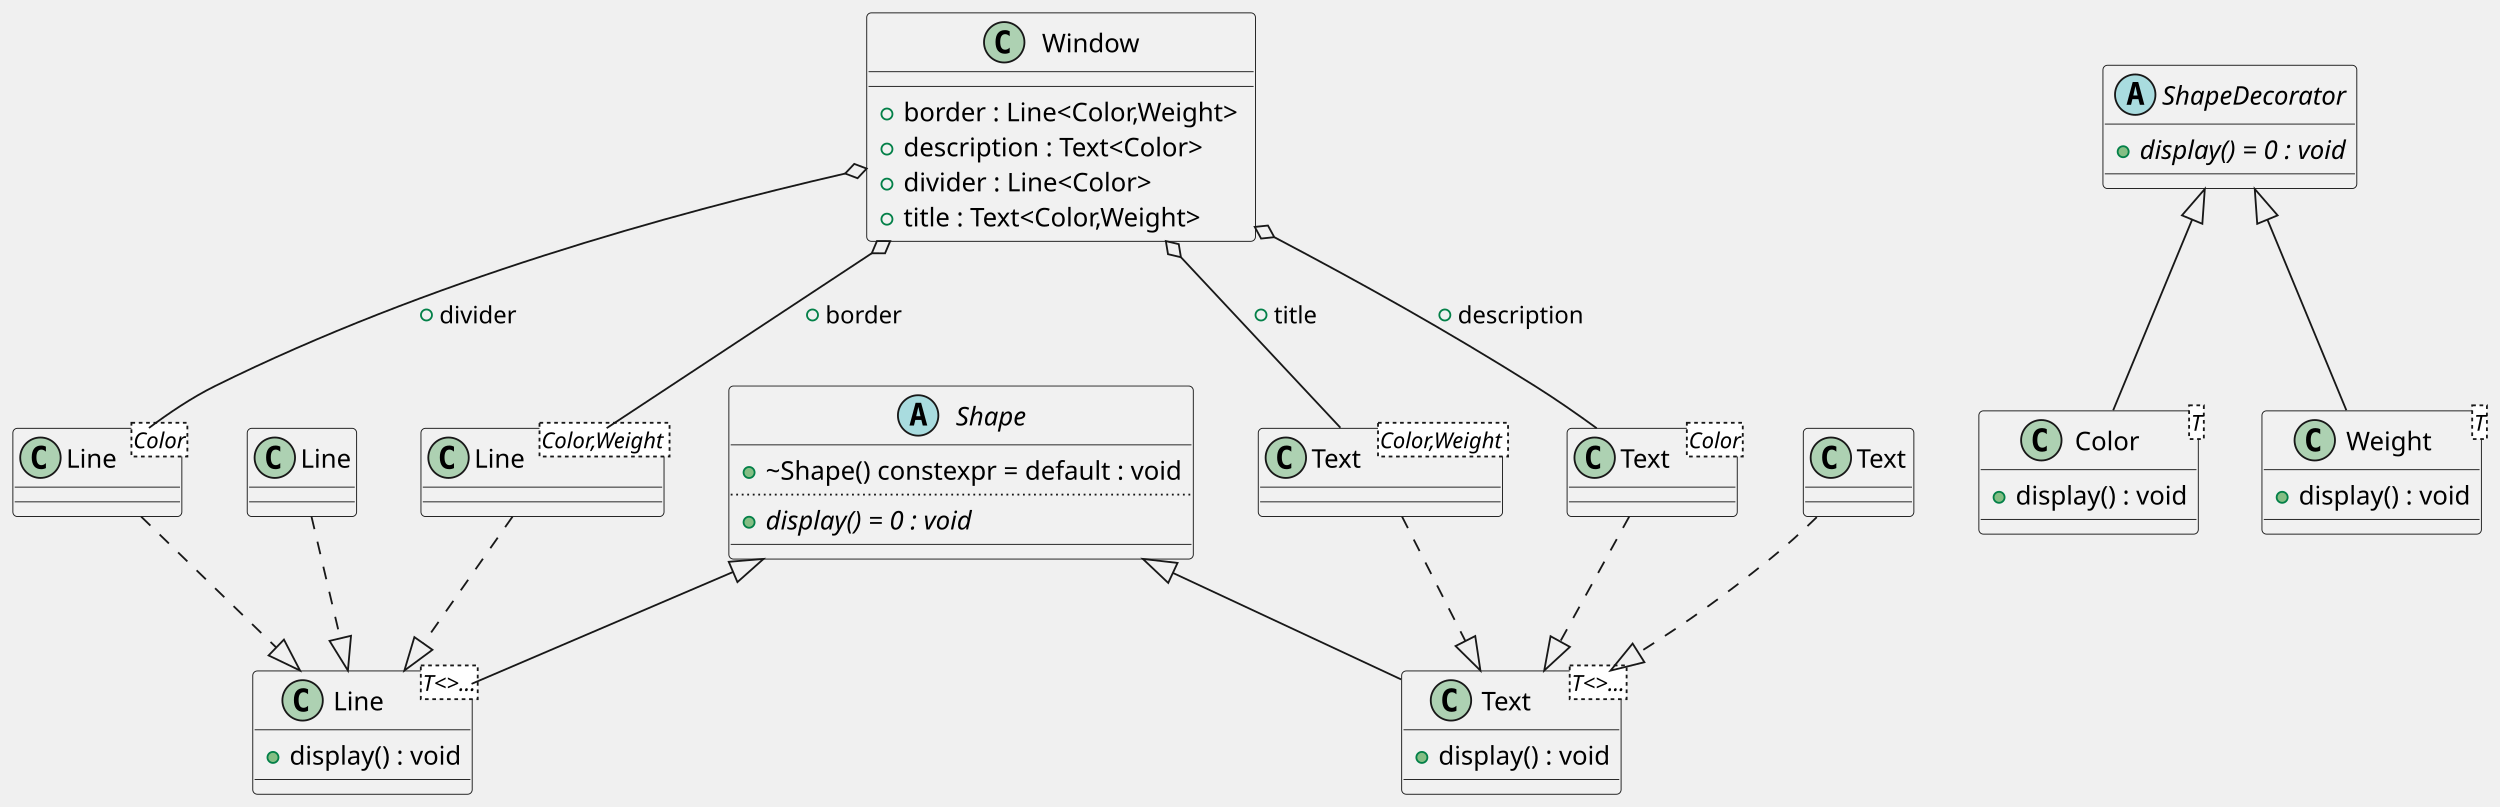
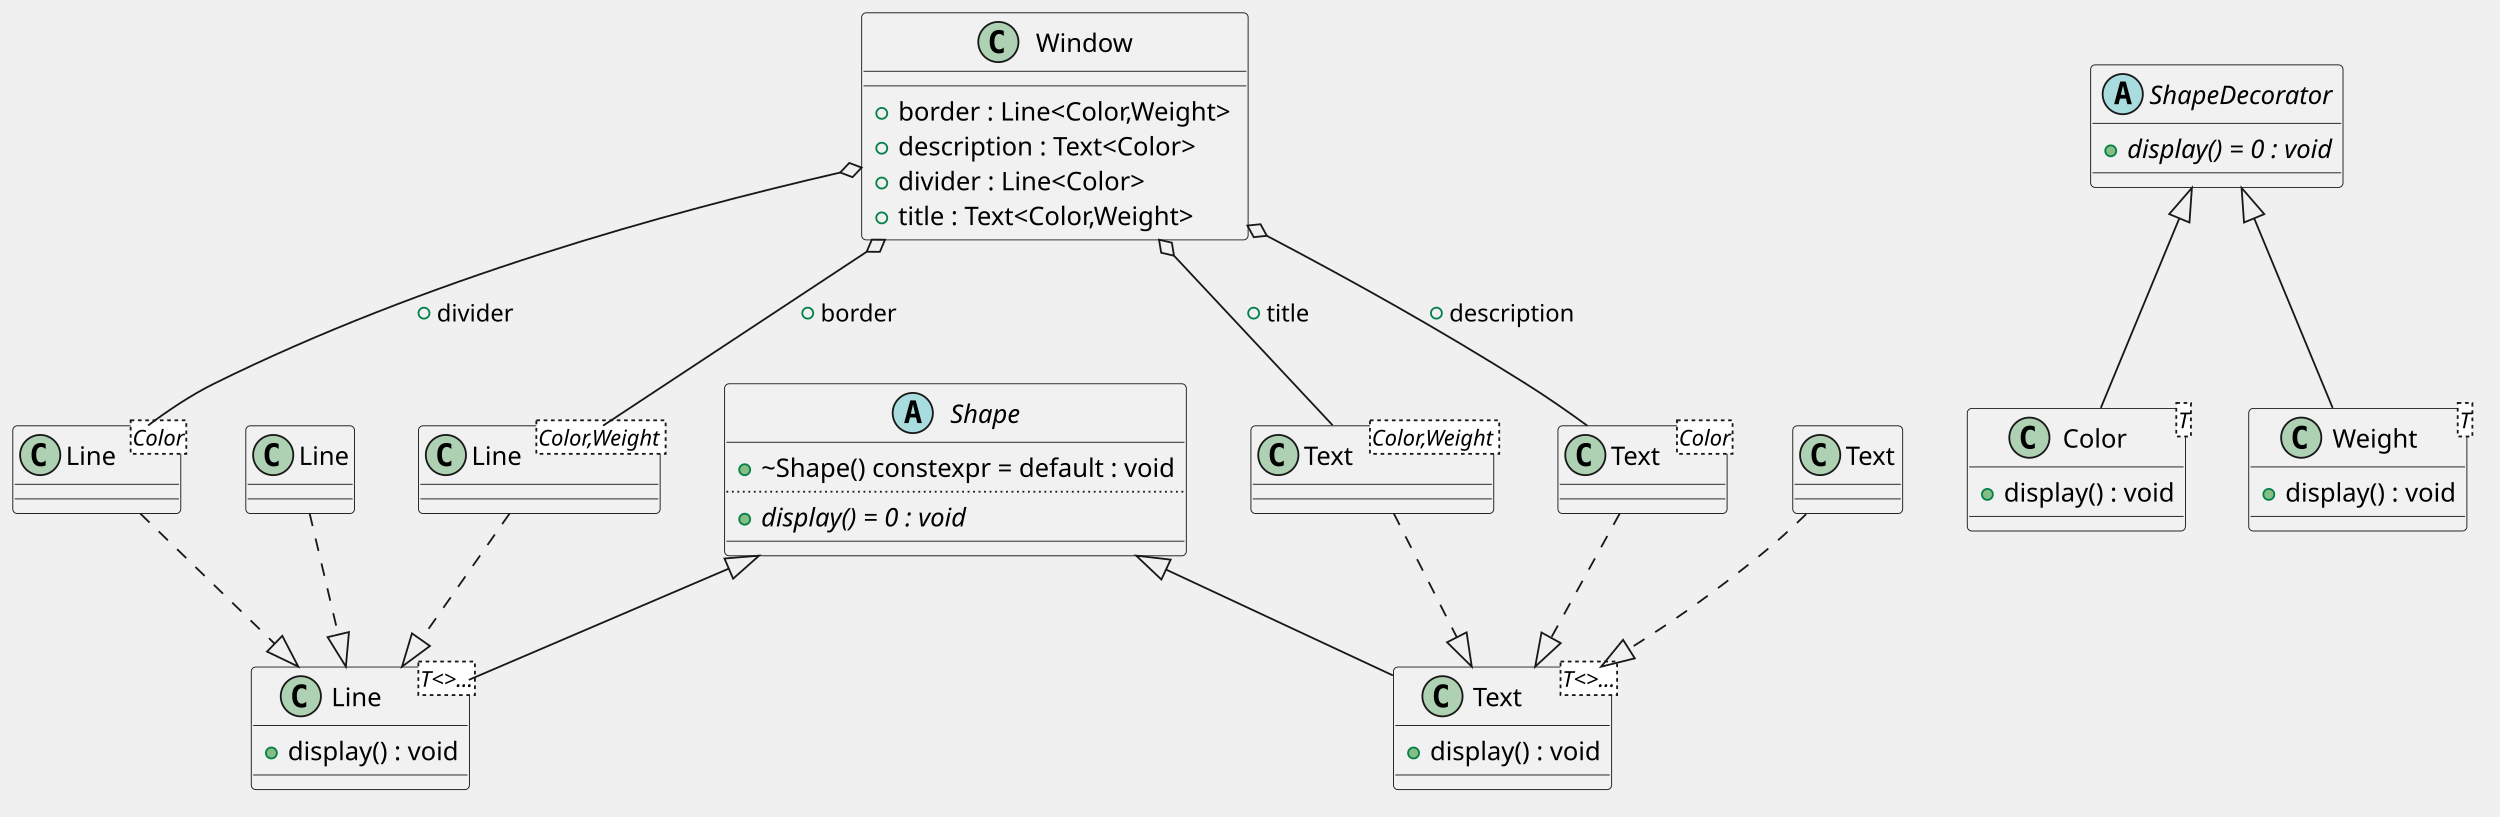
- <svg xmlns="http://www.w3.org/2000/svg" contentStyleType="text/css" data-diagram-type="CLASS" height="439px" preserveAspectRatio="none" style="width:1360px;height:439px;background:#FFFFFF;" version="1.1" viewBox="0 0 1360 439" width="1360px" zoomAndPan="magnify">
+ <svg xmlns="http://www.w3.org/2000/svg" contentStyleType="text/css" data-diagram-type="CLASS" height="447px" preserveAspectRatio="none" style="width:1368px;height:447px;background:#FFFFFF;" version="1.1" viewBox="0 0 1368 447" width="1368px" zoomAndPan="magnify">
  <defs>
    <style type="text/css">a:hover { text-decoration: underline; }</style>
  </defs>
  <g>
-     <g class="entity" data-entity="C_0012744739871674657768" data-source-line="1" data-uid="ent0002" id="entity_C_0012744739871674657768">
+     <g class="entity" data-qualified-name="C_0012744739871674657768" data-source-line="1" id="ent0001">
      <rect fill="#F1F1F1" height="94.136" rx="2.5" ry="2.5" style="stroke:#181818;stroke-width:0.5;" width="252.659" x="396.5" y="210" />
      <ellipse cx="499.47" cy="226" fill="#A9DCDF" rx="11" ry="11" style="stroke:#181818;stroke-width:1;" />
      <path d="M499.579,221.344 L498.423,226.422 L500.751,226.422 L499.579,221.344 Z M498.095,219.109 L501.079,219.109 L504.438,231.5 L501.985,231.5 L501.22,228.438 L497.938,228.438 L497.188,231.5 L494.751,231.5 L498.095,219.109 Z " fill="#000000" />
      <text fill="#000000" font-family="sans-serif" font-size="14" font-style="italic" lengthAdjust="spacing" textLength="38.22" x="519.97" y="231.432">Shape</text>
      <line style="stroke:#181818;stroke-width:0.5;" x1="397.5" x2="648.159" y1="242" y2="242" />
-       <ellipse cx="407.5" cy="257.034" fill="#84BE84" rx="3" ry="3" style="stroke:#038048;stroke-width:1;" />
+       <g data-visibility-modifier="PUBLIC_METHOD">
+         <ellipse cx="407.5" cy="257.034" fill="#84BE84" rx="3" ry="3" style="stroke:#038048;stroke-width:1;" />
+       </g>
      <text fill="#000000" font-family="sans-serif" font-size="14" lengthAdjust="spacing" textLength="226.659" x="416.5" y="260.966">~Shape() constexpr = default : void</text>
-       <line style="stroke:#181818;stroke-width:1;stroke-dasharray:1.0,2.0;" x1="397.5" x2="648.159" y1="269.068" y2="269.068" />
-       <ellipse cx="407.5" cy="284.102" fill="#84BE84" rx="3" ry="3" style="stroke:#038048;stroke-width:1;" />
+       <line style="stroke:#181818;stroke-width:1;stroke-dasharray:1,2;" x1="397.5" x2="648.159" y1="269.068" y2="269.068" />
+       <g data-visibility-modifier="PUBLIC_METHOD">
+         <ellipse cx="407.5" cy="284.102" fill="#84BE84" rx="3" ry="3" style="stroke:#038048;stroke-width:1;" />
+       </g>
      <text fill="#000000" font-family="sans-serif" font-size="14" font-style="italic" lengthAdjust="spacing" textLength="112.098" x="416.5" y="288.034">display() = 0 : void</text>
      <line style="stroke:#181818;stroke-width:0.5;" x1="397.5" x2="648.159" y1="296.136" y2="296.136" />
    </g>
-     <g class="entity" data-entity="C_0012551463032492497828" data-source-line="8" data-uid="ent0003" id="entity_C_0012551463032492497828">
+     <g class="entity" data-qualified-name="C_0012551463032492497828" data-source-line="8" id="ent0002">
      <rect fill="#F1F1F1" height="48" rx="2.5" ry="2.5" style="stroke:#181818;stroke-width:0.5;" width="59.496" x="134.5" y="233" />
      <ellipse cx="149.5" cy="249" fill="#ADD1B2" rx="11" ry="11" style="stroke:#181818;stroke-width:1;" />
      <path d="M152.469,254.641 Q151.891,254.938 151.25,255.078 Q150.609,255.234 149.906,255.234 Q147.406,255.234 146.078,253.594 Q144.766,251.938 144.766,248.812 Q144.766,245.688 146.078,244.031 Q147.406,242.375 149.906,242.375 Q150.609,242.375 151.25,242.531 Q151.906,242.688 152.469,242.984 L152.469,245.703 Q151.844,245.125 151.25,244.859 Q150.656,244.578 150.031,244.578 Q148.688,244.578 148,245.656 Q147.312,246.719 147.312,248.812 Q147.312,250.906 148,251.984 Q148.688,253.047 150.031,253.047 Q150.656,253.047 151.25,252.781 Q151.844,252.5 152.469,251.922 L152.469,254.641 Z " fill="#000000" />
      <text fill="#000000" font-family="sans-serif" font-size="14" lengthAdjust="spacing" textLength="27.496" x="163.5" y="254.432">Line</text>
      <line style="stroke:#181818;stroke-width:0.5;" x1="135.5" x2="192.996" y1="265" y2="265" />
      <line style="stroke:#181818;stroke-width:0.5;" x1="135.5" x2="192.996" y1="273" y2="273" />
    </g>
-     <g class="entity" data-entity="C_0001138992659826702823" data-source-line="12" data-uid="ent0004" id="entity_C_0001138992659826702823">
+     <g class="entity" data-qualified-name="C_0001138992659826702823" data-source-line="12" id="ent0003">
      <rect fill="#F1F1F1" height="67.068" rx="2.5" ry="2.5" style="stroke:#181818;stroke-width:0.5;" width="119.38" x="137.5" y="365" />
      <ellipse cx="164.617" cy="381" fill="#ADD1B2" rx="11" ry="11" style="stroke:#181818;stroke-width:1;" />
      <path d="M167.586,386.641 Q167.008,386.938 166.367,387.078 Q165.727,387.234 165.024,387.234 Q162.524,387.234 161.196,385.594 Q159.883,383.938 159.883,380.812 Q159.883,377.688 161.196,376.031 Q162.524,374.375 165.024,374.375 Q165.727,374.375 166.367,374.531 Q167.024,374.688 167.586,374.984 L167.586,377.703 Q166.961,377.125 166.367,376.859 Q165.774,376.578 165.149,376.578 Q163.805,376.578 163.117,377.656 Q162.43,378.719 162.43,380.812 Q162.43,382.906 163.117,383.984 Q163.805,385.047 165.149,385.047 Q165.774,385.047 166.367,384.781 Q166.961,384.5 167.586,383.922 L167.586,386.641 Z " fill="#000000" />
      <text fill="#000000" font-family="sans-serif" font-size="14" lengthAdjust="spacing" textLength="27.496" x="181.31" y="386.432">Line</text>
-       <rect fill="#FFFFFF" height="18.344" style="stroke:#181818;stroke-width:1;stroke-dasharray:2.0,2.0;" width="30.956" x="228.923" y="362" />
+       <rect fill="#FFFFFF" height="18.344" style="stroke:#181818;stroke-width:1;stroke-dasharray:2,2;" width="30.956" x="228.923" y="362" />
      <text fill="#000000" font-family="sans-serif" font-size="12" font-style="italic" lengthAdjust="spacing" textLength="28.956" x="229.923" y="375.828">T&lt;&gt;...</text>
      <line style="stroke:#181818;stroke-width:0.5;" x1="138.5" x2="255.88" y1="397" y2="397" />
-       <ellipse cx="148.5" cy="412.034" fill="#84BE84" rx="3" ry="3" style="stroke:#038048;stroke-width:1;" />
+       <g data-visibility-modifier="PUBLIC_METHOD">
+         <ellipse cx="148.5" cy="412.034" fill="#84BE84" rx="3" ry="3" style="stroke:#038048;stroke-width:1;" />
+       </g>
      <text fill="#000000" font-family="sans-serif" font-size="14" lengthAdjust="spacing" textLength="93.38" x="157.5" y="415.966">display() : void</text>
      <line style="stroke:#181818;stroke-width:0.5;" x1="138.5" x2="255.88" y1="424.068" y2="424.068" />
    </g>
-     <g class="entity" data-entity="C_0014667739730330357797" data-source-line="17" data-uid="ent0005" id="entity_C_0014667739730330357797">
+     <g class="entity" data-qualified-name="C_0014667739730330357797" data-source-line="17" id="ent0004">
      <rect fill="#F1F1F1" height="48" rx="2.5" ry="2.5" style="stroke:#181818;stroke-width:0.5;" width="60.14" x="981" y="233" />
      <ellipse cx="996" cy="249" fill="#ADD1B2" rx="11" ry="11" style="stroke:#181818;stroke-width:1;" />
      <path d="M998.969,254.641 Q998.391,254.938 997.75,255.078 Q997.109,255.234 996.406,255.234 Q993.906,255.234 992.578,253.594 Q991.266,251.938 991.266,248.812 Q991.266,245.688 992.578,244.031 Q993.906,242.375 996.406,242.375 Q997.109,242.375 997.75,242.531 Q998.406,242.688 998.969,242.984 L998.969,245.703 Q998.344,245.125 997.75,244.859 Q997.156,244.578 996.531,244.578 Q995.188,244.578 994.5,245.656 Q993.812,246.719 993.812,248.812 Q993.812,250.906 994.5,251.984 Q995.188,253.047 996.531,253.047 Q997.156,253.047 997.75,252.781 Q998.344,252.5 998.969,251.922 L998.969,254.641 Z " fill="#000000" />
      <text fill="#000000" font-family="sans-serif" font-size="14" lengthAdjust="spacing" textLength="28.14" x="1010" y="254.432">Text</text>
      <line style="stroke:#181818;stroke-width:0.5;" x1="982" x2="1040.14" y1="265" y2="265" />
      <line style="stroke:#181818;stroke-width:0.5;" x1="982" x2="1040.14" y1="273" y2="273" />
    </g>
-     <g class="entity" data-entity="C_0008917077181775028830" data-source-line="21" data-uid="ent0006" id="entity_C_0008917077181775028830">
+     <g class="entity" data-qualified-name="C_0008917077181775028830" data-source-line="21" id="ent0005">
      <rect fill="#F1F1F1" height="67.068" rx="2.5" ry="2.5" style="stroke:#181818;stroke-width:0.5;" width="119.38" x="762.5" y="365" />
      <ellipse cx="789.328" cy="381" fill="#ADD1B2" rx="11" ry="11" style="stroke:#181818;stroke-width:1;" />
      <path d="M792.296,386.641 Q791.718,386.938 791.078,387.078 Q790.437,387.234 789.734,387.234 Q787.234,387.234 785.906,385.594 Q784.593,383.938 784.593,380.812 Q784.593,377.688 785.906,376.031 Q787.234,374.375 789.734,374.375 Q790.437,374.375 791.078,374.531 Q791.734,374.688 792.296,374.984 L792.296,377.703 Q791.671,377.125 791.078,376.859 Q790.484,376.578 789.859,376.578 Q788.515,376.578 787.828,377.656 Q787.14,378.719 787.14,380.812 Q787.14,382.906 787.828,383.984 Q788.515,385.047 789.859,385.047 Q790.484,385.047 791.078,384.781 Q791.671,384.5 792.296,383.922 L792.296,386.641 Z " fill="#000000" />
      <text fill="#000000" font-family="sans-serif" font-size="14" lengthAdjust="spacing" textLength="28.14" x="805.956" y="386.432">Text</text>
-       <rect fill="#FFFFFF" height="18.344" style="stroke:#181818;stroke-width:1;stroke-dasharray:2.0,2.0;" width="30.956" x="853.923" y="362" />
+       <rect fill="#FFFFFF" height="18.344" style="stroke:#181818;stroke-width:1;stroke-dasharray:2,2;" width="30.956" x="853.923" y="362" />
      <text fill="#000000" font-family="sans-serif" font-size="12" font-style="italic" lengthAdjust="spacing" textLength="28.956" x="854.923" y="375.828">T&lt;&gt;...</text>
      <line style="stroke:#181818;stroke-width:0.5;" x1="763.5" x2="880.88" y1="397" y2="397" />
-       <ellipse cx="773.5" cy="412.034" fill="#84BE84" rx="3" ry="3" style="stroke:#038048;stroke-width:1;" />
+       <g data-visibility-modifier="PUBLIC_METHOD">
+         <ellipse cx="773.5" cy="412.034" fill="#84BE84" rx="3" ry="3" style="stroke:#038048;stroke-width:1;" />
+       </g>
      <text fill="#000000" font-family="sans-serif" font-size="14" lengthAdjust="spacing" textLength="93.38" x="782.5" y="415.966">display() : void</text>
      <line style="stroke:#181818;stroke-width:0.5;" x1="763.5" x2="880.88" y1="424.068" y2="424.068" />
    </g>
-     <g class="entity" data-entity="C_0016393510605649316529" data-source-line="26" data-uid="ent0007" id="entity_C_0016393510605649316529">
+     <g class="entity" data-qualified-name="C_0016393510605649316529" data-source-line="26" id="ent0006">
      <rect fill="#F1F1F1" height="67.068" rx="2.5" ry="2.5" style="stroke:#181818;stroke-width:0.5;" width="138.098" x="1144" y="35.5" />
      <ellipse cx="1161.567" cy="51.5" fill="#A9DCDF" rx="11" ry="11" style="stroke:#181818;stroke-width:1;" />
      <path d="M1161.676,46.844 L1160.52,51.922 L1162.848,51.922 L1161.676,46.844 Z M1160.192,44.609 L1163.176,44.609 L1166.535,57 L1164.082,57 L1163.317,53.938 L1160.035,53.938 L1159.285,57 L1156.848,57 L1160.192,44.609 Z " fill="#000000" />
      <text fill="#000000" font-family="sans-serif" font-size="14" font-style="italic" lengthAdjust="spacing" textLength="100.394" x="1176.137" y="56.932">ShapeDecorator</text>
      <line style="stroke:#181818;stroke-width:0.5;" x1="1145" x2="1281.098" y1="67.5" y2="67.5" />
-       <ellipse cx="1155" cy="82.534" fill="#84BE84" rx="3" ry="3" style="stroke:#038048;stroke-width:1;" />
+       <g data-visibility-modifier="PUBLIC_METHOD">
+         <ellipse cx="1155" cy="82.534" fill="#84BE84" rx="3" ry="3" style="stroke:#038048;stroke-width:1;" />
+       </g>
      <text fill="#000000" font-family="sans-serif" font-size="14" font-style="italic" lengthAdjust="spacing" textLength="112.098" x="1164" y="86.466">display() = 0 : void</text>
      <line style="stroke:#181818;stroke-width:0.5;" x1="1145" x2="1281.098" y1="94.568" y2="94.568" />
    </g>
-     <g class="entity" data-entity="C_0011788292555464235555" data-source-line="31" data-uid="ent0008" id="entity_C_0011788292555464235555">
+     <g class="entity" data-qualified-name="C_0011788292555464235555" data-source-line="31" id="ent0007">
      <rect fill="#F1F1F1" height="67.068" rx="2.5" ry="2.5" style="stroke:#181818;stroke-width:0.5;" width="119.38" x="1076.5" y="223.5" />
      <ellipse cx="1110.484" cy="239.5" fill="#ADD1B2" rx="11" ry="11" style="stroke:#181818;stroke-width:1;" />
      <path d="M1113.452,245.141 Q1112.874,245.438 1112.234,245.578 Q1111.593,245.734 1110.89,245.734 Q1108.39,245.734 1107.062,244.094 Q1105.749,242.438 1105.749,239.312 Q1105.749,236.188 1107.062,234.531 Q1108.39,232.875 1110.89,232.875 Q1111.593,232.875 1112.234,233.031 Q1112.89,233.188 1113.452,233.484 L1113.452,236.203 Q1112.827,235.625 1112.234,235.359 Q1111.64,235.078 1111.015,235.078 Q1109.671,235.078 1108.984,236.156 Q1108.296,237.219 1108.296,239.312 Q1108.296,241.406 1108.984,242.484 Q1109.671,243.547 1111.015,243.547 Q1111.64,243.547 1112.234,243.281 Q1112.827,243 1113.452,242.422 L1113.452,245.141 Z " fill="#000000" />
      <text fill="#000000" font-family="sans-serif" font-size="14" lengthAdjust="spacing" textLength="35.182" x="1128.702" y="244.932">Color</text>
-       <rect fill="#FFFFFF" height="18.344" style="stroke:#181818;stroke-width:1;stroke-dasharray:2.0,2.0;" width="8.012" x="1190.868" y="220.5" />
+       <rect fill="#FFFFFF" height="18.344" style="stroke:#181818;stroke-width:1;stroke-dasharray:2,2;" width="8.012" x="1190.868" y="220.5" />
      <text fill="#000000" font-family="sans-serif" font-size="12" font-style="italic" lengthAdjust="spacing" textLength="6.012" x="1191.868" y="234.328">T</text>
      <line style="stroke:#181818;stroke-width:0.5;" x1="1077.5" x2="1194.88" y1="255.5" y2="255.5" />
-       <ellipse cx="1087.5" cy="270.534" fill="#84BE84" rx="3" ry="3" style="stroke:#038048;stroke-width:1;" />
+       <g data-visibility-modifier="PUBLIC_METHOD">
+         <ellipse cx="1087.5" cy="270.534" fill="#84BE84" rx="3" ry="3" style="stroke:#038048;stroke-width:1;" />
+       </g>
      <text fill="#000000" font-family="sans-serif" font-size="14" lengthAdjust="spacing" textLength="93.38" x="1096.5" y="274.466">display() : void</text>
      <line style="stroke:#181818;stroke-width:0.5;" x1="1077.5" x2="1194.88" y1="282.568" y2="282.568" />
    </g>
-     <g class="entity" data-entity="C_0016395644259100490706" data-source-line="36" data-uid="ent0009" id="entity_C_0016395644259100490706">
+     <g class="entity" data-qualified-name="C_0016395644259100490706" data-source-line="36" id="ent0008">
      <rect fill="#F1F1F1" height="67.068" rx="2.5" ry="2.5" style="stroke:#181818;stroke-width:0.5;" width="119.38" x="1230.5" y="223.5" />
      <ellipse cx="1259.236" cy="239.5" fill="#ADD1B2" rx="11" ry="11" style="stroke:#181818;stroke-width:1;" />
      <path d="M1262.205,245.141 Q1261.626,245.438 1260.986,245.578 Q1260.345,245.734 1259.642,245.734 Q1257.142,245.734 1255.814,244.094 Q1254.501,242.438 1254.501,239.312 Q1254.501,236.188 1255.814,234.531 Q1257.142,232.875 1259.642,232.875 Q1260.345,232.875 1260.986,233.031 Q1261.642,233.188 1262.205,233.484 L1262.205,236.203 Q1261.58,235.625 1260.986,235.359 Q1260.392,235.078 1259.767,235.078 Q1258.423,235.078 1257.736,236.156 Q1257.048,237.219 1257.048,239.312 Q1257.048,241.406 1257.736,242.484 Q1258.423,243.547 1259.767,243.547 Q1260.392,243.547 1260.986,243.281 Q1261.58,243 1262.205,242.422 L1262.205,245.141 Z " fill="#000000" />
      <text fill="#000000" font-family="sans-serif" font-size="14" lengthAdjust="spacing" textLength="46.844" x="1276.288" y="244.932">Weight</text>
-       <rect fill="#FFFFFF" height="18.344" style="stroke:#181818;stroke-width:1;stroke-dasharray:2.0,2.0;" width="8.012" x="1344.868" y="220.5" />
+       <rect fill="#FFFFFF" height="18.344" style="stroke:#181818;stroke-width:1;stroke-dasharray:2,2;" width="8.012" x="1344.868" y="220.5" />
      <text fill="#000000" font-family="sans-serif" font-size="12" font-style="italic" lengthAdjust="spacing" textLength="6.012" x="1345.868" y="234.328">T</text>
      <line style="stroke:#181818;stroke-width:0.5;" x1="1231.5" x2="1348.88" y1="255.5" y2="255.5" />
-       <ellipse cx="1241.5" cy="270.534" fill="#84BE84" rx="3" ry="3" style="stroke:#038048;stroke-width:1;" />
+       <g data-visibility-modifier="PUBLIC_METHOD">
+         <ellipse cx="1241.5" cy="270.534" fill="#84BE84" rx="3" ry="3" style="stroke:#038048;stroke-width:1;" />
+       </g>
      <text fill="#000000" font-family="sans-serif" font-size="14" lengthAdjust="spacing" textLength="93.38" x="1250.5" y="274.466">display() : void</text>
      <line style="stroke:#181818;stroke-width:0.5;" x1="1231.5" x2="1348.88" y1="282.568" y2="282.568" />
    </g>
-     <g class="entity" data-entity="C_0016663490611337313620" data-source-line="41" data-uid="ent0010" id="entity_C_0016663490611337313620">
+     <g class="entity" data-qualified-name="C_0016663490611337313620" data-source-line="41" id="ent0009">
      <rect fill="#F1F1F1" height="48" rx="2.5" ry="2.5" style="stroke:#181818;stroke-width:0.5;" width="132.232" x="229" y="233" />
      <ellipse cx="244" cy="249" fill="#ADD1B2" rx="11" ry="11" style="stroke:#181818;stroke-width:1;" />
      <path d="M246.969,254.641 Q246.391,254.938 245.75,255.078 Q245.109,255.234 244.406,255.234 Q241.906,255.234 240.578,253.594 Q239.266,251.938 239.266,248.812 Q239.266,245.688 240.578,244.031 Q241.906,242.375 244.406,242.375 Q245.109,242.375 245.75,242.531 Q246.406,242.688 246.969,242.984 L246.969,245.703 Q246.344,245.125 245.75,244.859 Q245.156,244.578 244.531,244.578 Q243.188,244.578 242.5,245.656 Q241.812,246.719 241.812,248.812 Q241.812,250.906 242.5,251.984 Q243.188,253.047 244.531,253.047 Q245.156,253.047 245.75,252.781 Q246.344,252.5 246.969,251.922 L246.969,254.641 Z " fill="#000000" />
      <text fill="#000000" font-family="sans-serif" font-size="14" lengthAdjust="spacing" textLength="27.496" x="258" y="254.432">Line</text>
-       <rect fill="#FFFFFF" height="18.344" style="stroke:#181818;stroke-width:1;stroke-dasharray:2.0,2.0;" width="70.737" x="293.496" y="230" />
+       <rect fill="#FFFFFF" height="18.344" style="stroke:#181818;stroke-width:1;stroke-dasharray:2,2;" width="70.737" x="293.496" y="230" />
      <text fill="#000000" font-family="sans-serif" font-size="12" font-style="italic" lengthAdjust="spacing" textLength="68.737" x="294.496" y="243.828">Color,Weight</text>
      <line style="stroke:#181818;stroke-width:0.5;" x1="230" x2="360.232" y1="265" y2="265" />
      <line style="stroke:#181818;stroke-width:0.5;" x1="230" x2="360.232" y1="273" y2="273" />
    </g>
-     <g class="entity" data-entity="C_0005401063548280439576" data-source-line="45" data-uid="ent0011" id="entity_C_0005401063548280439576">
+     <g class="entity" data-qualified-name="C_0005401063548280439576" data-source-line="45" id="ent0010">
      <rect fill="#F1F1F1" height="48" rx="2.5" ry="2.5" style="stroke:#181818;stroke-width:0.5;" width="91.924" x="7" y="233" />
      <ellipse cx="22" cy="249" fill="#ADD1B2" rx="11" ry="11" style="stroke:#181818;stroke-width:1;" />
      <path d="M24.969,254.641 Q24.391,254.938 23.75,255.078 Q23.109,255.234 22.406,255.234 Q19.906,255.234 18.578,253.594 Q17.266,251.938 17.266,248.812 Q17.266,245.688 18.578,244.031 Q19.906,242.375 22.406,242.375 Q23.109,242.375 23.75,242.531 Q24.406,242.688 24.969,242.984 L24.969,245.703 Q24.344,245.125 23.75,244.859 Q23.156,244.578 22.531,244.578 Q21.188,244.578 20.5,245.656 Q19.812,246.719 19.812,248.812 Q19.812,250.906 20.5,251.984 Q21.188,253.047 22.531,253.047 Q23.156,253.047 23.75,252.781 Q24.344,252.5 24.969,251.922 L24.969,254.641 Z " fill="#000000" />
      <text fill="#000000" font-family="sans-serif" font-size="14" lengthAdjust="spacing" textLength="27.496" x="36" y="254.432">Line</text>
-       <rect fill="#FFFFFF" height="18.344" style="stroke:#181818;stroke-width:1;stroke-dasharray:2.0,2.0;" width="30.428" x="71.496" y="230" />
+       <rect fill="#FFFFFF" height="18.344" style="stroke:#181818;stroke-width:1;stroke-dasharray:2,2;" width="30.428" x="71.496" y="230" />
      <text fill="#000000" font-family="sans-serif" font-size="12" font-style="italic" lengthAdjust="spacing" textLength="28.428" x="72.496" y="243.828">Color</text>
      <line style="stroke:#181818;stroke-width:0.5;" x1="8" x2="97.924" y1="265" y2="265" />
      <line style="stroke:#181818;stroke-width:0.5;" x1="8" x2="97.924" y1="273" y2="273" />
    </g>
-     <g class="entity" data-entity="C_0013430994421154430212" data-source-line="49" data-uid="ent0012" id="entity_C_0013430994421154430212">
+     <g class="entity" data-qualified-name="C_0013430994421154430212" data-source-line="49" id="ent0011">
      <rect fill="#F1F1F1" height="48" rx="2.5" ry="2.5" style="stroke:#181818;stroke-width:0.5;" width="132.876" x="684.5" y="233" />
      <ellipse cx="699.5" cy="249" fill="#ADD1B2" rx="11" ry="11" style="stroke:#181818;stroke-width:1;" />
      <path d="M702.469,254.641 Q701.891,254.938 701.25,255.078 Q700.609,255.234 699.906,255.234 Q697.406,255.234 696.078,253.594 Q694.766,251.938 694.766,248.812 Q694.766,245.688 696.078,244.031 Q697.406,242.375 699.906,242.375 Q700.609,242.375 701.25,242.531 Q701.906,242.688 702.469,242.984 L702.469,245.703 Q701.844,245.125 701.25,244.859 Q700.656,244.578 700.031,244.578 Q698.688,244.578 698,245.656 Q697.312,246.719 697.312,248.812 Q697.312,250.906 698,251.984 Q698.688,253.047 700.031,253.047 Q700.656,253.047 701.25,252.781 Q701.844,252.5 702.469,251.922 L702.469,254.641 Z " fill="#000000" />
      <text fill="#000000" font-family="sans-serif" font-size="14" lengthAdjust="spacing" textLength="28.14" x="713.5" y="254.432">Text</text>
-       <rect fill="#FFFFFF" height="18.344" style="stroke:#181818;stroke-width:1;stroke-dasharray:2.0,2.0;" width="70.737" x="749.64" y="230" />
+       <rect fill="#FFFFFF" height="18.344" style="stroke:#181818;stroke-width:1;stroke-dasharray:2,2;" width="70.737" x="749.64" y="230" />
      <text fill="#000000" font-family="sans-serif" font-size="12" font-style="italic" lengthAdjust="spacing" textLength="68.737" x="750.64" y="243.828">Color,Weight</text>
      <line style="stroke:#181818;stroke-width:0.5;" x1="685.5" x2="816.376" y1="265" y2="265" />
      <line style="stroke:#181818;stroke-width:0.5;" x1="685.5" x2="816.376" y1="273" y2="273" />
    </g>
-     <g class="entity" data-entity="C_0015102293510229313461" data-source-line="53" data-uid="ent0013" id="entity_C_0015102293510229313461">
+     <g class="entity" data-qualified-name="C_0015102293510229313461" data-source-line="53" id="ent0012">
      <rect fill="#F1F1F1" height="48" rx="2.5" ry="2.5" style="stroke:#181818;stroke-width:0.5;" width="92.568" x="852.5" y="233" />
      <ellipse cx="867.5" cy="249" fill="#ADD1B2" rx="11" ry="11" style="stroke:#181818;stroke-width:1;" />
      <path d="M870.469,254.641 Q869.891,254.938 869.25,255.078 Q868.609,255.234 867.906,255.234 Q865.406,255.234 864.078,253.594 Q862.766,251.938 862.766,248.812 Q862.766,245.688 864.078,244.031 Q865.406,242.375 867.906,242.375 Q868.609,242.375 869.25,242.531 Q869.906,242.688 870.469,242.984 L870.469,245.703 Q869.844,245.125 869.25,244.859 Q868.656,244.578 868.031,244.578 Q866.688,244.578 866,245.656 Q865.312,246.719 865.312,248.812 Q865.312,250.906 866,251.984 Q866.688,253.047 868.031,253.047 Q868.656,253.047 869.25,252.781 Q869.844,252.5 870.469,251.922 L870.469,254.641 Z " fill="#000000" />
      <text fill="#000000" font-family="sans-serif" font-size="14" lengthAdjust="spacing" textLength="28.14" x="881.5" y="254.432">Text</text>
-       <rect fill="#FFFFFF" height="18.344" style="stroke:#181818;stroke-width:1;stroke-dasharray:2.0,2.0;" width="30.428" x="917.64" y="230" />
+       <rect fill="#FFFFFF" height="18.344" style="stroke:#181818;stroke-width:1;stroke-dasharray:2,2;" width="30.428" x="917.64" y="230" />
      <text fill="#000000" font-family="sans-serif" font-size="12" font-style="italic" lengthAdjust="spacing" textLength="28.428" x="918.64" y="243.828">Color</text>
      <line style="stroke:#181818;stroke-width:0.5;" x1="853.5" x2="944.068" y1="265" y2="265" />
      <line style="stroke:#181818;stroke-width:0.5;" x1="853.5" x2="944.068" y1="273" y2="273" />
    </g>
-     <g class="entity" data-entity="C_0010988359872221771779" data-source-line="57" data-uid="ent0014" id="entity_C_0010988359872221771779">
+     <g class="entity" data-qualified-name="C_0010988359872221771779" data-source-line="57" id="ent0013">
      <rect fill="#F1F1F1" height="124.272" rx="2.5" ry="2.5" style="stroke:#181818;stroke-width:0.5;" width="211.471" x="471.5" y="7" />
      <ellipse cx="546.302" cy="23" fill="#ADD1B2" rx="11" ry="11" style="stroke:#181818;stroke-width:1;" />
      <path d="M549.27,28.641 Q548.692,28.938 548.052,29.078 Q547.411,29.234 546.708,29.234 Q544.208,29.234 542.88,27.594 Q541.567,25.938 541.567,22.812 Q541.567,19.688 542.88,18.031 Q544.208,16.375 546.708,16.375 Q547.411,16.375 548.052,16.531 Q548.708,16.688 549.27,16.984 L549.27,19.703 Q548.645,19.125 548.052,18.859 Q547.458,18.578 546.833,18.578 Q545.489,18.578 544.802,19.656 Q544.114,20.719 544.114,22.812 Q544.114,24.906 544.802,25.984 Q545.489,27.047 546.833,27.047 Q547.458,27.047 548.052,26.781 Q548.645,26.5 549.27,25.922 L549.27,28.641 Z " fill="#000000" />
      <text fill="#000000" font-family="sans-serif" font-size="14" lengthAdjust="spacing" textLength="53.368" x="566.802" y="28.432">Window</text>
      <line style="stroke:#181818;stroke-width:0.5;" x1="472.5" x2="681.971" y1="39" y2="39" />
      <line style="stroke:#181818;stroke-width:0.5;" x1="472.5" x2="681.971" y1="47" y2="47" />
-       <ellipse cx="482.5" cy="62.034" fill="none" rx="3" ry="3" style="stroke:#038048;stroke-width:1;" />
+       <g data-visibility-modifier="PUBLIC_FIELD">
+         <ellipse cx="482.5" cy="62.034" fill="none" rx="3" ry="3" style="stroke:#038048;stroke-width:1;" />
+       </g>
      <text fill="#000000" font-family="sans-serif" font-size="14" lengthAdjust="spacing" textLength="185.471" x="491.5" y="65.966">border : Line&lt;Color,Weight&gt;</text>
-       <ellipse cx="482.5" cy="81.102" fill="none" rx="3" ry="3" style="stroke:#038048;stroke-width:1;" />
+       <g data-visibility-modifier="PUBLIC_FIELD">
+         <ellipse cx="482.5" cy="81.102" fill="none" rx="3" ry="3" style="stroke:#038048;stroke-width:1;" />
+       </g>
      <text fill="#000000" font-family="sans-serif" font-size="14" lengthAdjust="spacing" textLength="164.093" x="491.5" y="85.034">description : Text&lt;Color&gt;</text>
-       <ellipse cx="482.5" cy="100.17" fill="none" rx="3" ry="3" style="stroke:#038048;stroke-width:1;" />
+       <g data-visibility-modifier="PUBLIC_FIELD">
+         <ellipse cx="482.5" cy="100.17" fill="none" rx="3" ry="3" style="stroke:#038048;stroke-width:1;" />
+       </g>
      <text fill="#000000" font-family="sans-serif" font-size="14" lengthAdjust="spacing" textLength="134.959" x="491.5" y="104.102">divider : Line&lt;Color&gt;</text>
-       <ellipse cx="482.5" cy="119.238" fill="none" rx="3" ry="3" style="stroke:#038048;stroke-width:1;" />
+       <g data-visibility-modifier="PUBLIC_FIELD">
+         <ellipse cx="482.5" cy="119.238" fill="none" rx="3" ry="3" style="stroke:#038048;stroke-width:1;" />
+       </g>
      <text fill="#000000" font-family="sans-serif" font-size="14" lengthAdjust="spacing" textLength="166.193" x="491.5" y="123.17">title : Text&lt;Color,Weight&gt;</text>
    </g>
-     <g class="link" data-entity-1="C_0012551463032492497828" data-entity-2="C_0001138992659826702823" data-source-line="65" data-uid="lnk15" id="link_C_0012551463032492497828_C_0001138992659826702823">
-       <path codeLine="65" d="M169.45,281.04 C174.85,303.86 179.023,321.534 185.113,347.254" fill="none" id="C_0012551463032492497828-to-C_0001138992659826702823" style="stroke:#181818;stroke-width:1;stroke-dasharray:7.0,7.0;" />
-       <polygon fill="none" points="189.26,364.77,190.951,345.872,179.274,348.637,189.26,364.77" style="stroke:#181818;stroke-width:1;" />
-     </g>
-     <g class="link" data-entity-1="C_0012744739871674657768" data-entity-2="C_0001138992659826702823" data-source-line="66" data-uid="lnk16" id="link_C_0012744739871674657768_C_0001138992659826702823">
+     <g class="link" data-entity-1="ent0002" data-entity-2="ent0003" data-link-type="extension" data-source-line="65" id="lnk14">
+       <path codeLine="65" d="M169.45,281.04 C174.85,303.86 179.023,321.534 185.113,347.254" fill="none" id="C_0012551463032492497828-to-C_0001138992659826702823" style="stroke:#181818;stroke-width:1;stroke-dasharray:7,7;" />
+       <polygon fill="none" points="189.26,364.77,190.951,345.872,179.274,348.637,189.26,364.77" style="stroke:#181818;stroke-width:1;stroke-linejoin:miter;stroke-miterlimit:10;" />
+     </g>
+     <g class="link" data-entity-1="ent0001" data-entity-2="ent0003" data-link-type="extension" data-source-line="66" id="lnk15">
      <path codeLine="66" d="M398.802,311.143 C345.952,333.763 300.83,353.07 256.53,372.02" fill="none" id="C_0012744739871674657768-backto-C_0001138992659826702823" style="stroke:#181818;stroke-width:1;" />
-       <polygon fill="none" points="415.35,304.06,396.441,305.627,401.163,316.659,415.35,304.06" style="stroke:#181818;stroke-width:1;" />
-     </g>
-     <g class="link" data-entity-1="C_0014667739730330357797" data-entity-2="C_0008917077181775028830" data-source-line="67" data-uid="lnk17" id="link_C_0014667739730330357797_C_0008917077181775028830">
-       <path codeLine="67" d="M988.33,281.33 C980.56,288.88 971.65,297.08 963,304 C935.59,325.93 918.258,338.13 891.347,355.17" fill="none" id="C_0014667739730330357797-to-C_0008917077181775028830" style="stroke:#181818;stroke-width:1;stroke-dasharray:7.0,7.0;" />
-       <polygon fill="none" points="876.14,364.8,894.557,360.239,888.138,350.101,876.14,364.8" style="stroke:#181818;stroke-width:1;" />
-     </g>
-     <g class="link" data-entity-1="C_0012744739871674657768" data-entity-2="C_0008917077181775028830" data-source-line="68" data-uid="lnk18" id="link_C_0012744739871674657768_C_0008917077181775028830">
+       <polygon fill="none" points="415.35,304.06,396.441,305.627,401.163,316.659,415.35,304.06" style="stroke:#181818;stroke-width:1;stroke-linejoin:miter;stroke-miterlimit:10;" />
+     </g>
+     <g class="link" data-entity-1="ent0004" data-entity-2="ent0005" data-link-type="extension" data-source-line="67" id="lnk16">
+       <path codeLine="67" d="M988.33,281.33 C980.56,288.88 971.65,297.08 963,304 C935.59,325.93 918.258,338.13 891.347,355.17" fill="none" id="C_0014667739730330357797-to-C_0008917077181775028830" style="stroke:#181818;stroke-width:1;stroke-dasharray:7,7;" />
+       <polygon fill="none" points="876.14,364.8,894.557,360.239,888.138,350.101,876.14,364.8" style="stroke:#181818;stroke-width:1;stroke-linejoin:miter;stroke-miterlimit:10;" />
+     </g>
+     <g class="link" data-entity-1="ent0001" data-entity-2="ent0005" data-link-type="extension" data-source-line="68" id="lnk17">
      <path codeLine="68" d="M638.042,311.671 C684.482,333.341 722.02,350.86 762.18,369.59" fill="none" id="C_0012744739871674657768-backto-C_0008917077181775028830" style="stroke:#181818;stroke-width:1;" />
-       <polygon fill="none" points="621.73,304.06,635.504,317.109,640.579,306.234,621.73,304.06" style="stroke:#181818;stroke-width:1;" />
-     </g>
-     <g class="link" data-entity-1="C_0016393510605649316529" data-entity-2="C_0011788292555464235555" data-source-line="69" data-uid="lnk19" id="link_C_0016393510605649316529_C_0011788292555464235555">
+       <polygon fill="none" points="621.73,304.06,635.504,317.109,640.579,306.234,621.73,304.06" style="stroke:#181818;stroke-width:1;stroke-linejoin:miter;stroke-miterlimit:10;" />
+     </g>
+     <g class="link" data-entity-1="ent0006" data-entity-2="ent0007" data-link-type="extension" data-source-line="69" id="lnk18">
      <path codeLine="69" d="M1192.527,119.452 C1178.497,153.352 1163.61,189.3 1149.58,223.19" fill="none" id="C_0016393510605649316529-backto-C_0011788292555464235555" style="stroke:#181818;stroke-width:1;" />
-       <polygon fill="none" points="1199.41,102.82,1186.983,117.157,1198.071,121.746,1199.41,102.82" style="stroke:#181818;stroke-width:1;" />
-     </g>
-     <g class="link" data-entity-1="C_0016393510605649316529" data-entity-2="C_0016395644259100490706" data-source-line="70" data-uid="lnk20" id="link_C_0016393510605649316529_C_0016395644259100490706">
+       <polygon fill="none" points="1199.41,102.82,1186.983,117.157,1198.071,121.746,1199.41,102.82" style="stroke:#181818;stroke-width:1;stroke-linejoin:miter;stroke-miterlimit:10;" />
+     </g>
+     <g class="link" data-entity-1="ent0006" data-entity-2="ent0008" data-link-type="extension" data-source-line="70" id="lnk19">
      <path codeLine="70" d="M1233.473,119.452 C1247.503,153.352 1262.39,189.3 1276.42,223.19" fill="none" id="C_0016393510605649316529-backto-C_0016395644259100490706" style="stroke:#181818;stroke-width:1;" />
-       <polygon fill="none" points="1226.59,102.82,1227.929,121.746,1239.017,117.157,1226.59,102.82" style="stroke:#181818;stroke-width:1;" />
-     </g>
-     <g class="link" data-entity-1="C_0016663490611337313620" data-entity-2="C_0001138992659826702823" data-source-line="71" data-uid="lnk21" id="link_C_0016663490611337313620_C_0001138992659826702823">
-       <path codeLine="71" d="M278.82,281.04 C262.78,303.86 248.408,324.322 230.338,350.042" fill="none" id="C_0016663490611337313620-to-C_0001138992659826702823" style="stroke:#181818;stroke-width:1;stroke-dasharray:7.0,7.0;" />
-       <polygon fill="none" points="219.99,364.77,235.247,353.491,225.428,346.592,219.99,364.77" style="stroke:#181818;stroke-width:1;" />
-     </g>
-     <g class="link" data-entity-1="C_0005401063548280439576" data-entity-2="C_0001138992659826702823" data-source-line="72" data-uid="lnk22" id="link_C_0005401063548280439576_C_0001138992659826702823">
-       <path codeLine="72" d="M76.78,281.04 C100.34,303.86 123.729,326.528 150.289,352.248" fill="none" id="C_0005401063548280439576-to-C_0001138992659826702823" style="stroke:#181818;stroke-width:1;stroke-dasharray:7.0,7.0;" />
-       <polygon fill="none" points="163.22,364.77,154.463,347.938,146.115,356.558,163.22,364.77" style="stroke:#181818;stroke-width:1;" />
-     </g>
-     <g class="link" data-entity-1="C_0013430994421154430212" data-entity-2="C_0008917077181775028830" data-source-line="73" data-uid="lnk23" id="link_C_0013430994421154430212_C_0008917077181775028830">
-       <path codeLine="73" d="M762.72,281.04 C774.34,303.86 784.086,323.008 797.176,348.728" fill="none" id="C_0013430994421154430212-to-C_0008917077181775028830" style="stroke:#181818;stroke-width:1;stroke-dasharray:7.0,7.0;" />
-       <polygon fill="none" points="805.34,364.77,802.523,346.007,791.828,351.45,805.34,364.77" style="stroke:#181818;stroke-width:1;" />
-     </g>
-     <g class="link" data-entity-1="C_0015102293510229313461" data-entity-2="C_0008917077181775028830" data-source-line="74" data-uid="lnk24" id="link_C_0015102293510229313461_C_0008917077181775028830">
-       <path codeLine="74" d="M886.29,281.04 C873.68,303.86 862.96,323.292 848.76,349.012" fill="none" id="C_0015102293510229313461-to-C_0008917077181775028830" style="stroke:#181818;stroke-width:1;stroke-dasharray:7.0,7.0;" />
-       <polygon fill="none" points="840.06,364.77,854.013,351.912,843.507,346.112,840.06,364.77" style="stroke:#181818;stroke-width:1;" />
-     </g>
-     <g class="link" data-entity-1="C_0010988359872221771779" data-entity-2="C_0016663490611337313620" data-source-line="75" data-uid="lnk25" id="link_C_0010988359872221771779_C_0016663490611337313620">
+       <polygon fill="none" points="1226.59,102.82,1227.929,121.746,1239.017,117.157,1226.59,102.82" style="stroke:#181818;stroke-width:1;stroke-linejoin:miter;stroke-miterlimit:10;" />
+     </g>
+     <g class="link" data-entity-1="ent0009" data-entity-2="ent0003" data-link-type="extension" data-source-line="71" id="lnk20">
+       <path codeLine="71" d="M278.82,281.04 C262.78,303.86 248.408,324.322 230.338,350.042" fill="none" id="C_0016663490611337313620-to-C_0001138992659826702823" style="stroke:#181818;stroke-width:1;stroke-dasharray:7,7;" />
+       <polygon fill="none" points="219.99,364.77,235.247,353.491,225.428,346.592,219.99,364.77" style="stroke:#181818;stroke-width:1;stroke-linejoin:miter;stroke-miterlimit:10;" />
+     </g>
+     <g class="link" data-entity-1="ent0010" data-entity-2="ent0003" data-link-type="extension" data-source-line="72" id="lnk21">
+       <path codeLine="72" d="M76.78,281.04 C100.34,303.86 123.729,326.528 150.289,352.248" fill="none" id="C_0005401063548280439576-to-C_0001138992659826702823" style="stroke:#181818;stroke-width:1;stroke-dasharray:7,7;" />
+       <polygon fill="none" points="163.22,364.77,154.463,347.938,146.115,356.558,163.22,364.77" style="stroke:#181818;stroke-width:1;stroke-linejoin:miter;stroke-miterlimit:10;" />
+     </g>
+     <g class="link" data-entity-1="ent0011" data-entity-2="ent0005" data-link-type="extension" data-source-line="73" id="lnk22">
+       <path codeLine="73" d="M762.72,281.04 C774.34,303.86 784.086,323.008 797.176,348.728" fill="none" id="C_0013430994421154430212-to-C_0008917077181775028830" style="stroke:#181818;stroke-width:1;stroke-dasharray:7,7;" />
+       <polygon fill="none" points="805.34,364.77,802.523,346.007,791.828,351.45,805.34,364.77" style="stroke:#181818;stroke-width:1;stroke-linejoin:miter;stroke-miterlimit:10;" />
+     </g>
+     <g class="link" data-entity-1="ent0012" data-entity-2="ent0005" data-link-type="extension" data-source-line="74" id="lnk23">
+       <path codeLine="74" d="M886.29,281.04 C873.68,303.86 862.96,323.292 848.76,349.012" fill="none" id="C_0015102293510229313461-to-C_0008917077181775028830" style="stroke:#181818;stroke-width:1;stroke-dasharray:7,7;" />
+       <polygon fill="none" points="840.06,364.77,854.013,351.912,843.507,346.112,840.06,364.77" style="stroke:#181818;stroke-width:1;stroke-linejoin:miter;stroke-miterlimit:10;" />
+     </g>
+     <g class="link" data-entity-1="ent0013" data-entity-2="ent0009" data-link-type="aggregation" data-source-line="75" id="lnk24">
      <path codeLine="75" d="M474.253,137.768 C421.443,172.608 368.37,207.61 330.01,232.91" fill="none" id="C_0010988359872221771779-backto-C_0016663490611337313620" style="stroke:#181818;stroke-width:1;" />
-       <polygon fill="none" points="484.27,131.16,477.059,131.125,474.253,137.768,481.464,137.803,484.27,131.16" style="stroke:#181818;stroke-width:1;" />
-       <ellipse cx="442" cy="171.353" fill="none" rx="3" ry="3" style="stroke:#038048;stroke-width:1;" />
+       <polygon fill="none" points="484.27,131.16,477.059,131.125,474.253,137.768,481.464,137.803,484.27,131.16" style="stroke:#181818;stroke-width:1;stroke-linejoin:miter;stroke-miterlimit:10;" />
+       <g data-visibility-modifier="PUBLIC_METHOD">
+         <ellipse cx="442" cy="171.353" fill="none" rx="3" ry="3" style="stroke:#038048;stroke-width:1;" />
+       </g>
      <text fill="#000000" font-family="sans-serif" font-size="13" lengthAdjust="spacing" textLength="41.925" x="449" y="175.897">border</text>
    </g>
-     <g class="link" data-entity-1="C_0010988359872221771779" data-entity-2="C_0005401063548280439576" data-source-line="76" data-uid="lnk26" id="link_C_0010988359872221771779_C_0005401063548280439576">
+     <g class="link" data-entity-1="ent0013" data-entity-2="ent0010" data-link-type="aggregation" data-source-line="76" id="lnk25">
      <path codeLine="76" d="M459.767,94.407 C364.057,116.487 232.42,152.91 117,210 C104.49,216.19 91.79,224.75 81.03,232.81" fill="none" id="C_0010988359872221771779-backto-C_0005401063548280439576" style="stroke:#181818;stroke-width:1;" />
-       <polygon fill="none" points="471.46,91.71,464.714,89.161,459.767,94.407,466.513,96.956,471.46,91.71" style="stroke:#181818;stroke-width:1;" />
-       <ellipse cx="232" cy="171.353" fill="none" rx="3" ry="3" style="stroke:#038048;stroke-width:1;" />
+       <polygon fill="none" points="471.46,91.71,464.714,89.161,459.767,94.407,466.513,96.956,471.46,91.71" style="stroke:#181818;stroke-width:1;stroke-linejoin:miter;stroke-miterlimit:10;" />
+       <g data-visibility-modifier="PUBLIC_METHOD">
+         <ellipse cx="232" cy="171.353" fill="none" rx="3" ry="3" style="stroke:#038048;stroke-width:1;" />
+       </g>
      <text fill="#000000" font-family="sans-serif" font-size="13" lengthAdjust="spacing" textLength="42.003" x="239" y="175.897">divider</text>
    </g>
-     <g class="link" data-entity-1="C_0010988359872221771779" data-entity-2="C_0013430994421154430212" data-source-line="77" data-uid="lnk27" id="link_C_0010988359872221771779_C_0013430994421154430212">
+     <g class="link" data-entity-1="ent0013" data-entity-2="ent0011" data-link-type="aggregation" data-source-line="77" id="lnk26">
      <path codeLine="77" d="M642.417,139.924 C674.897,174.654 705.5,207.36 729.18,232.68" fill="none" id="C_0010988359872221771779-backto-C_0013430994421154430212" style="stroke:#181818;stroke-width:1;" />
-       <polygon fill="none" points="634.22,131.16,635.397,138.274,642.417,139.924,641.24,132.81,634.22,131.16" style="stroke:#181818;stroke-width:1;" />
-       <ellipse cx="686" cy="171.353" fill="none" rx="3" ry="3" style="stroke:#038048;stroke-width:1;" />
+       <polygon fill="none" points="634.22,131.16,635.397,138.274,642.417,139.924,641.24,132.81,634.22,131.16" style="stroke:#181818;stroke-width:1;stroke-linejoin:miter;stroke-miterlimit:10;" />
+       <g data-visibility-modifier="PUBLIC_METHOD">
+         <ellipse cx="686" cy="171.353" fill="none" rx="3" ry="3" style="stroke:#038048;stroke-width:1;" />
+       </g>
      <text fill="#000000" font-family="sans-serif" font-size="13" lengthAdjust="spacing" textLength="23.426" x="693" y="175.897">title</text>
    </g>
-     <g class="link" data-entity-1="C_0010988359872221771779" data-entity-2="C_0015102293510229313461" data-source-line="78" data-uid="lnk28" id="link_C_0010988359872221771779_C_0015102293510229313461">
+     <g class="link" data-entity-1="ent0013" data-entity-2="ent0012" data-link-type="aggregation" data-source-line="78" id="lnk27">
      <path codeLine="78" d="M693.207,129.032 C740.597,153.992 786.11,179.33 835,210 C846.24,217.05 858.16,225.36 868.61,232.97" fill="none" id="C_0010988359872221771779-backto-C_0015102293510229313461" style="stroke:#181818;stroke-width:1;" />
-       <polygon fill="none" points="682.59,123.44,686.035,129.775,693.207,129.032,689.763,122.697,682.59,123.44" style="stroke:#181818;stroke-width:1;" />
-       <ellipse cx="786" cy="171.353" fill="none" rx="3" ry="3" style="stroke:#038048;stroke-width:1;" />
+       <polygon fill="none" points="682.59,123.44,686.035,129.775,693.207,129.032,689.763,122.697,682.59,123.44" style="stroke:#181818;stroke-width:1;stroke-linejoin:miter;stroke-miterlimit:10;" />
+       <g data-visibility-modifier="PUBLIC_METHOD">
+         <ellipse cx="786" cy="171.353" fill="none" rx="3" ry="3" style="stroke:#038048;stroke-width:1;" />
+       </g>
      <text fill="#000000" font-family="sans-serif" font-size="13" lengthAdjust="spacing" textLength="68.458" x="793" y="175.897">description</text>
    </g>
  </g>
</svg>
